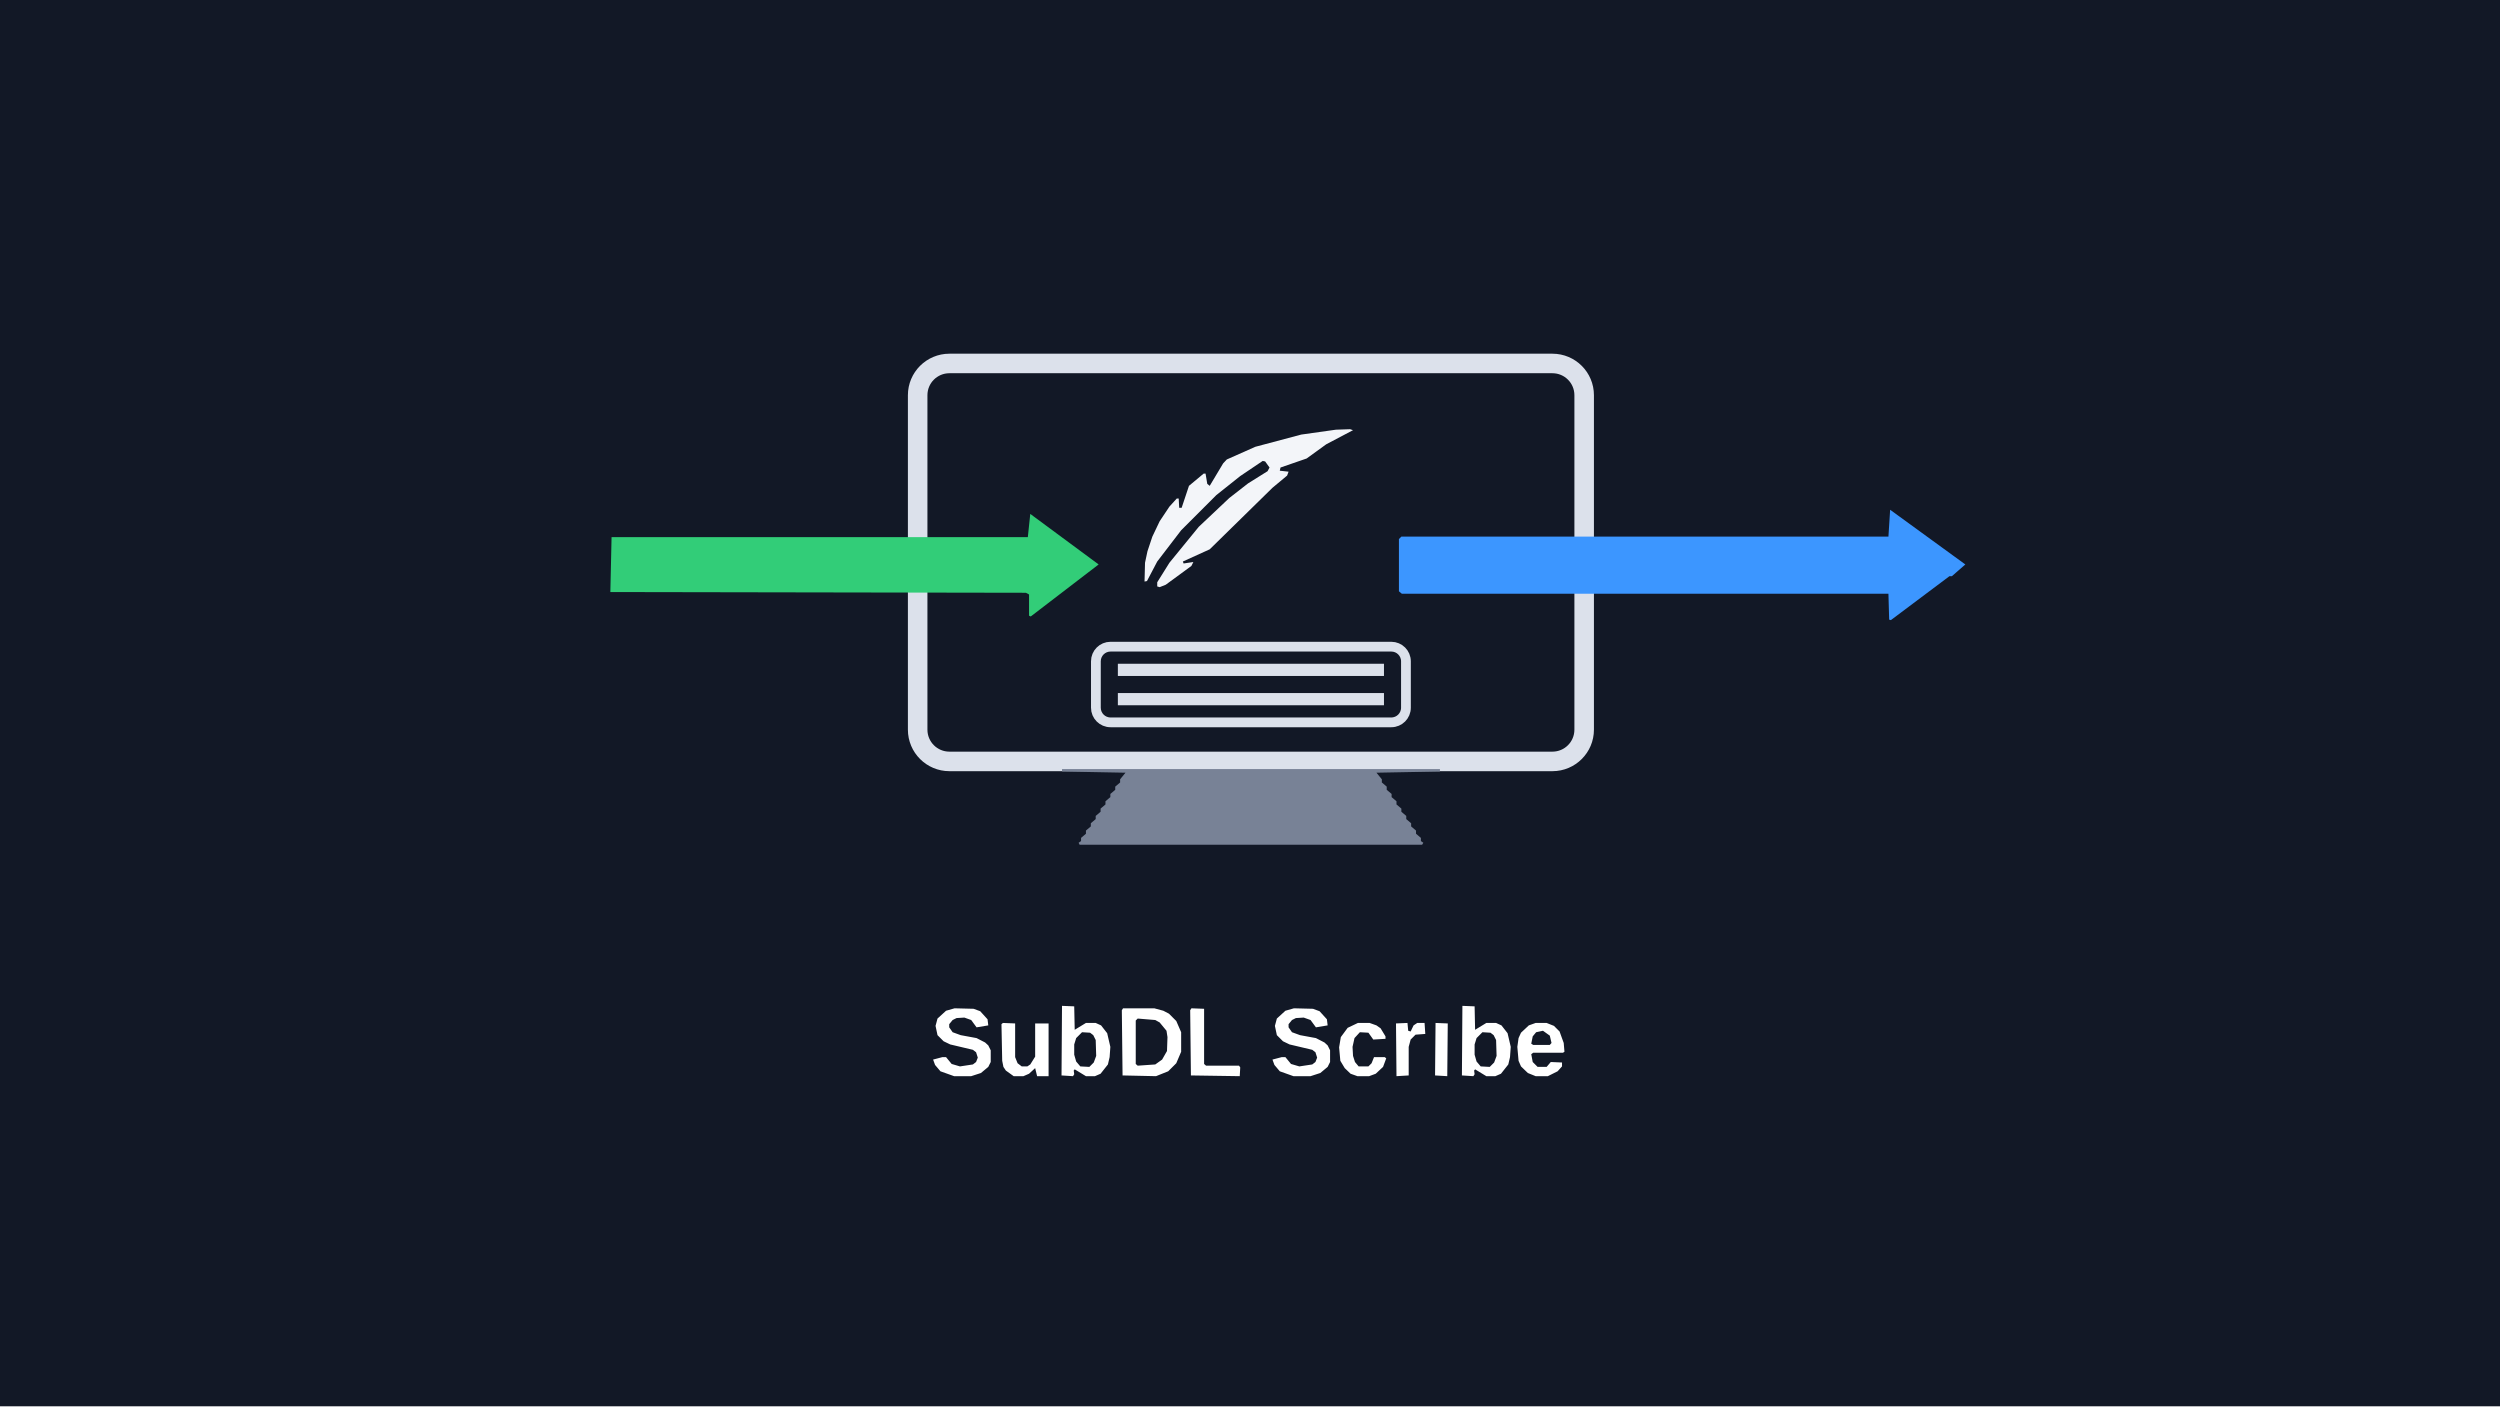
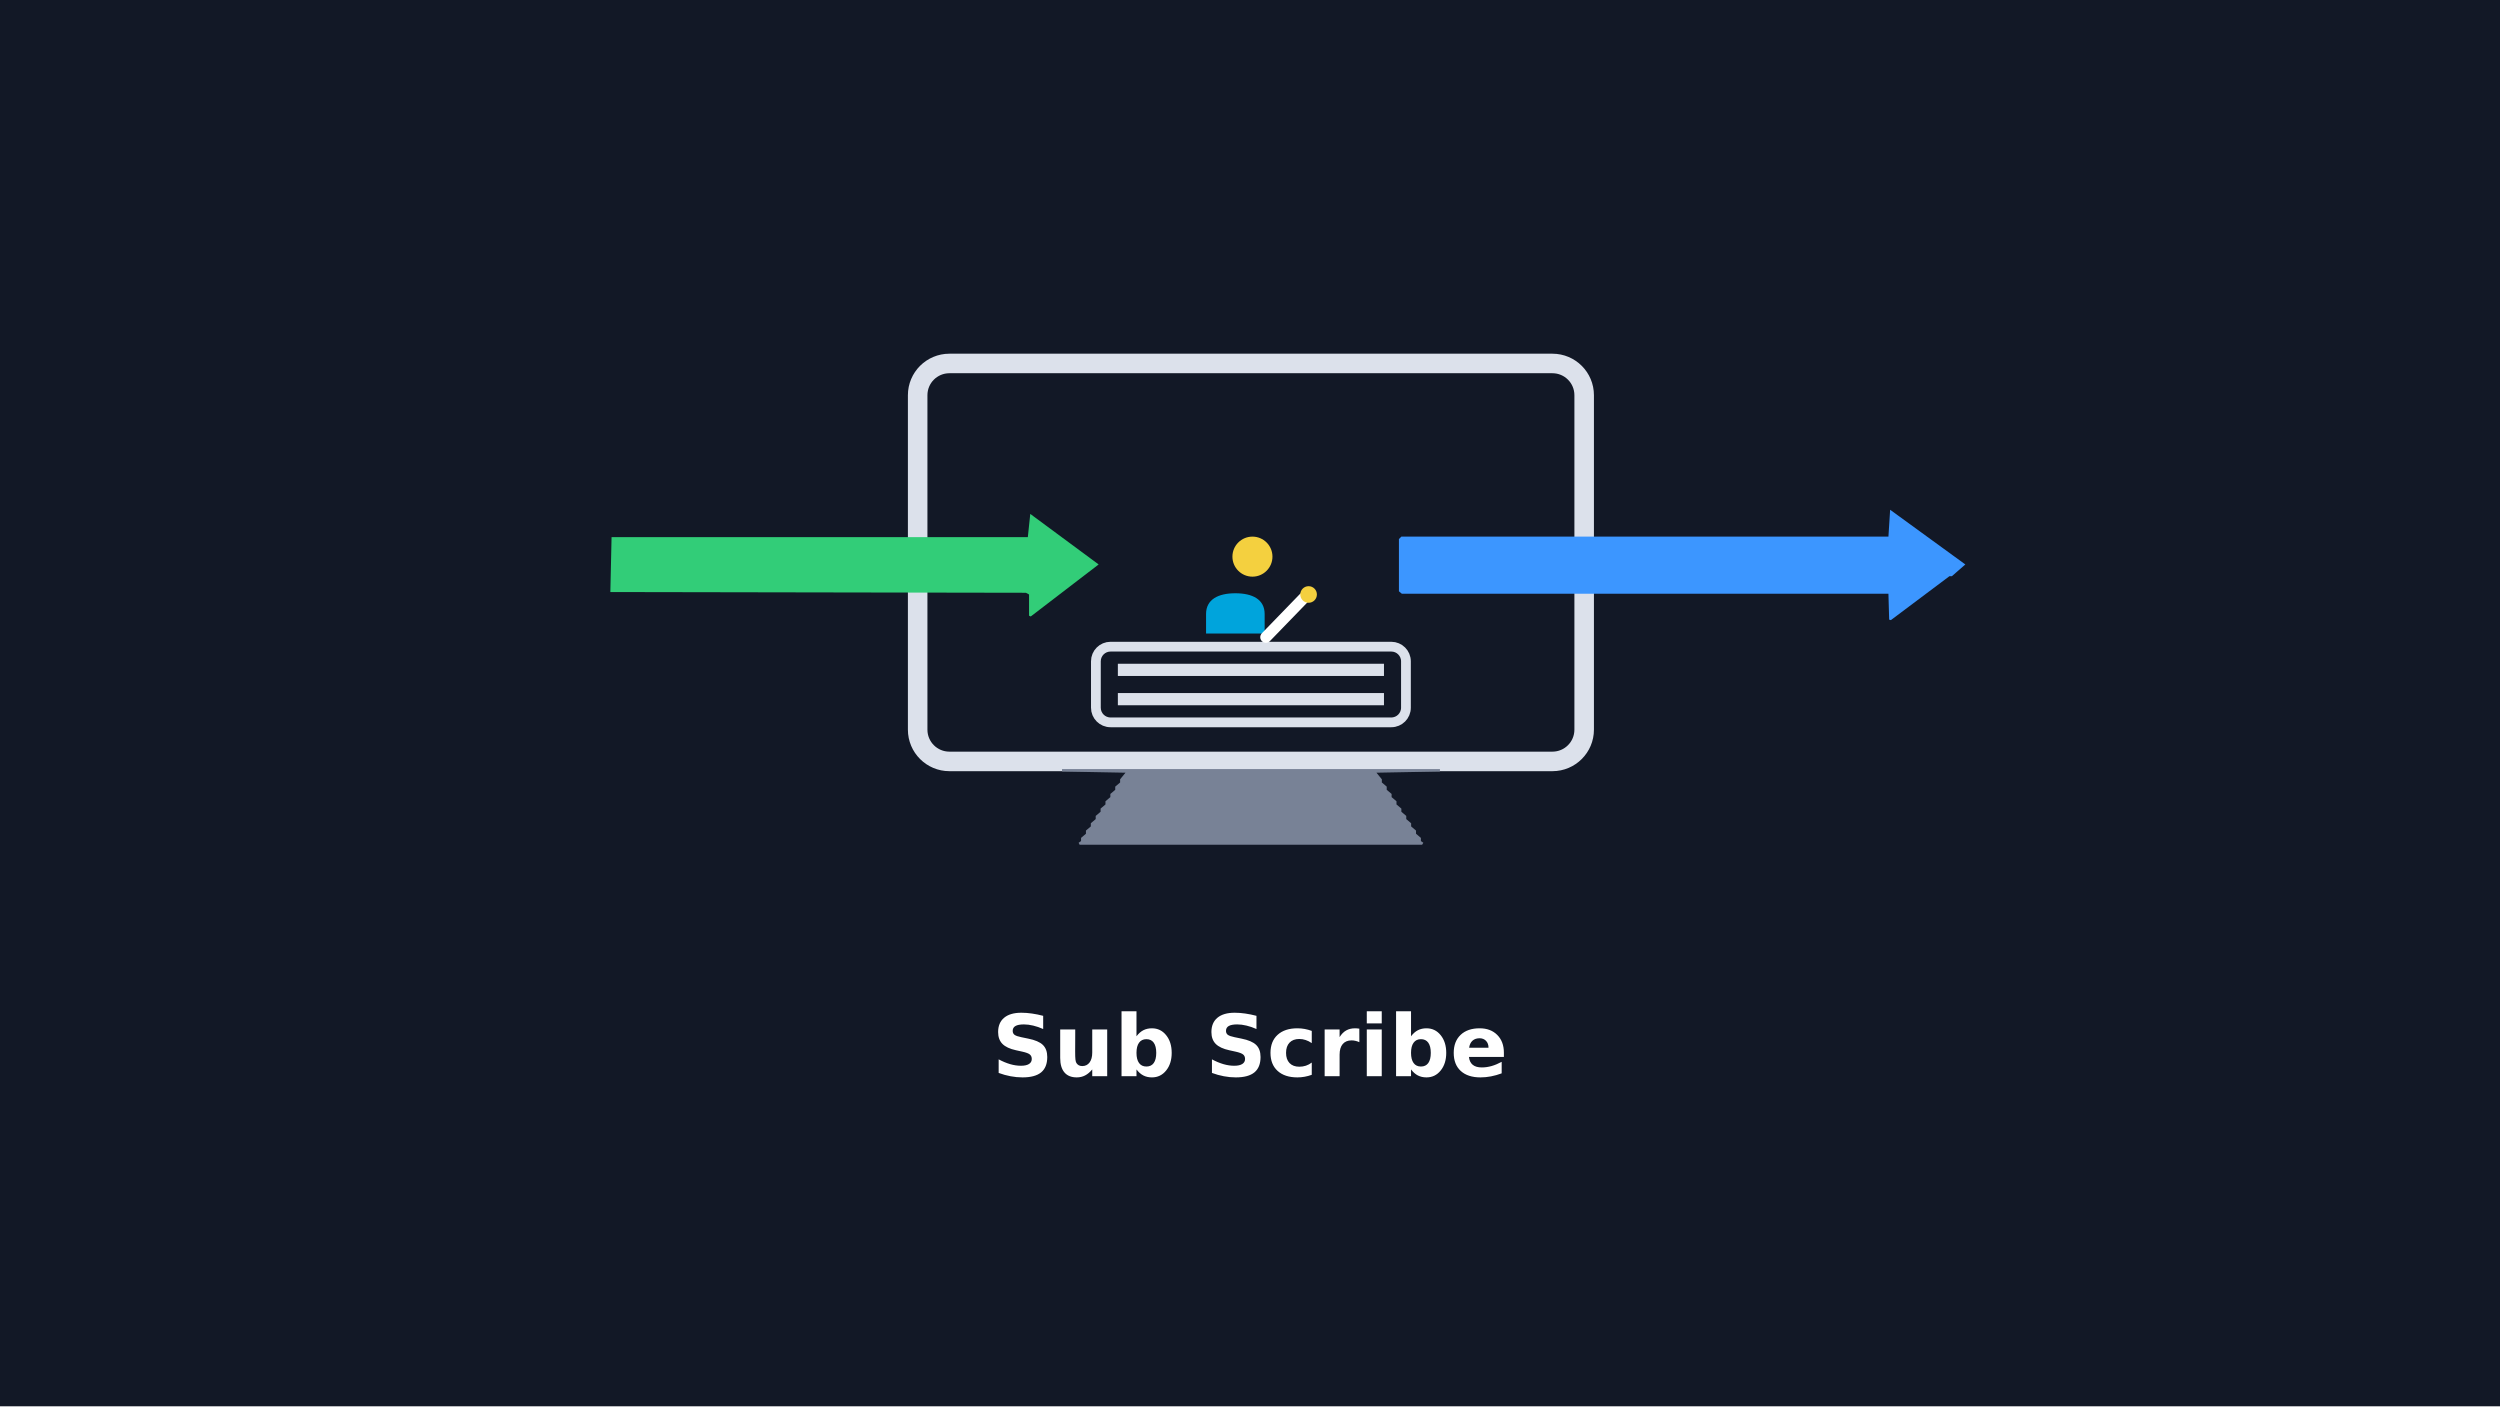
- <svg xmlns="http://www.w3.org/2000/svg" viewBox="0 0 1024 576" width="1024" height="576" role="img" aria-label="SubDL Scribe">
+ <svg xmlns="http://www.w3.org/2000/svg" viewBox="0 0 1024 576" width="1024" height="576" role="img" aria-label="Sub Scribe">
  <rect width="1024" height="576" fill="#121826" />
  <rect x="375.875" y="148.875" width="273.000" height="163.000" rx="13" fill="none" stroke="#dce1eb" stroke-width="8" />
  <path fill="#788296" d="M 435.0,315.0 L 435.0,316.0 L 461.0,316.5 L 458.8,319.2 L 458.8,320.5 L 456.8,322.2 L 456.8,323.5 L 454.8,325.2 L 454.8,326.5 L 452.8,328.2 L 452.8,329.5 L 450.8,331.2 L 450.8,332.5 L 448.8,334.2 L 448.8,335.5 L 446.8,337.2 L 446.8,338.5 L 444.8,340.2 L 444.8,341.5 L 442.8,343.2 L 442.8,344.5 L 441.8,345.2 L 442.2,346.0 L 582.5,346.0 L 583.0,345.2 L 582.0,344.5 L 582.0,343.2 L 580.0,341.5 L 580.0,340.2 L 578.0,338.5 L 578.0,337.2 L 576.0,335.5 L 576.0,334.2 L 574.0,332.5 L 574.0,331.2 L 572.0,329.5 L 572.0,328.2 L 570.0,326.5 L 570.0,325.2 L 568.0,323.5 L 568.0,322.2 L 566.0,320.5 L 566.0,319.2 L 563.8,316.5 L 589.8,316.0 L 589.8,315.0 Z" />
  <rect x="448.875" y="264.875" width="127.000" height="31.000" rx="6" fill="none" stroke="#dce1eb" stroke-width="4" />
  <rect x="457.875" y="271.875" width="109.0" height="5.0" fill="#dce1eb" />
  <rect x="457.875" y="283.875" width="109.0" height="5.0" fill="#dce1eb" />
-   <path fill="#f3f5f9" d="M 554.2,176.2 L 553.0,175.8 L 547.2,176.0 L 533.0,178.0 L 514.2,183.0 L 502.5,188.2 L 501.0,189.8 L 495.5,199.0 L 494.5,198.2 L 493.8,194.0 L 493.0,194.0 L 487.0,199.0 L 484.0,208.0 L 483.0,208.0 L 482.8,204.2 L 482.0,204.2 L 479.0,207.5 L 475.0,213.5 L 472.0,219.8 L 470.0,225.8 L 469.0,230.5 L 468.8,238.2 L 469.8,238.0 L 474.0,230.0 L 483.8,217.2 L 498.2,202.8 L 508.0,195.0 L 517.2,188.8 L 518.2,189.0 L 520.0,191.5 L 519.2,193.0 L 511.2,198.0 L 503.5,204.0 L 491.0,215.8 L 479.0,230.5 L 474.0,238.5 L 474.0,240.2 L 475.0,240.5 L 477.5,239.5 L 488.0,231.8 L 488.8,230.2 L 484.8,230.8 L 484.5,230.0 L 495.5,225.0 L 521.2,199.8 L 527.2,194.8 L 527.8,193.2 L 524.2,192.8 L 524.5,191.5 L 535.2,187.8 L 543.2,182.0 Z" />
+   <circle cx="513" cy="228" r="8.2" fill="#f4d03f" />
+   <path fill="#00a4dc" d="M 494.0,259.5 L 494.0,251.5 C 494.0,245.5 499.0,243.0 506.0,243.0 C 513.0,243.0 518.0,245.5 518.0,251.5 L 518.0,259.5 Z" />
+   <path fill="none" stroke="#ffffff" stroke-width="4.6" stroke-linecap="round" d="M 534.0,245.0 L 518.5,261.0" />
+   <circle cx="536.0" cy="243.5" r="3.4" fill="#f4d03f" />
  <path fill="#32cd78" d="M 450.0,231.2 L 422.0,210.5 L 421.0,220.0 L 250.5,220.0 L 250.0,242.5 L 420.2,242.8 L 421.5,243.5 L 421.5,252.2 L 422.2,252.5 Z" />
  <path fill="#3c96ff" d="M 805.0,231.2 L 774.2,208.8 L 773.5,219.8 L 574.0,219.8 L 573.0,220.8 L 573.0,242.2 L 574.2,243.2 L 773.5,243.2 L 773.8,253.8 L 774.5,254.0 L 798.5,236.0 L 799.5,236.0 Z" />
-   <path fill="#ffffff" fill-rule="evenodd" d="M 460.0,413.0 L 459.5,413.8 L 459.8,440.5 L 473.5,440.8 L 478.5,438.8 L 481.8,435.5 L 483.8,430.8 L 483.8,422.8 L 481.8,418.2 L 478.8,415.2 L 476.5,414.0 L 472.8,413.0 Z M 599.0,412.0 L 598.8,440.5 L 603.5,440.8 L 604.0,440.0 L 603.8,438.5 L 604.2,438.0 L 608.8,440.8 L 612.5,440.8 L 614.8,439.8 L 617.8,436.0 L 618.5,433.0 L 618.8,428.8 L 617.5,423.2 L 615.0,420.0 L 612.8,419.0 L 608.8,419.0 L 604.2,421.8 L 604.0,412.2 Z M 435.0,412.0 L 434.8,440.5 L 439.5,440.8 L 440.0,440.0 L 439.8,438.5 L 440.2,438.0 L 444.8,440.8 L 448.5,440.8 L 450.8,439.8 L 453.8,436.0 L 454.5,433.0 L 454.8,428.8 L 453.5,423.2 L 451.0,420.0 L 448.8,419.0 L 444.8,419.0 L 440.2,421.8 L 440.0,412.2 Z M 526.5,414.0 L 523.0,417.2 L 522.2,420.2 L 523.0,424.0 L 525.5,426.5 L 528.2,427.8 L 537.5,430.0 L 538.8,431.0 L 539.5,433.2 L 538.8,435.0 L 537.5,436.0 L 532.2,436.8 L 528.8,435.8 L 526.5,433.0 L 525.0,433.0 L 521.2,434.0 L 522.0,436.2 L 524.2,438.8 L 529.8,440.8 L 536.8,440.8 L 540.8,439.5 L 543.8,437.0 L 544.8,435.0 L 544.8,430.2 L 543.8,428.2 L 542.5,427.0 L 539.0,425.2 L 532.5,424.0 L 529.2,422.8 L 527.8,420.8 L 527.8,419.5 L 529.2,417.8 L 530.8,417.0 L 534.0,416.8 L 536.8,417.8 L 539.0,420.8 L 543.8,420.0 L 543.5,417.5 L 540.5,414.2 L 537.8,413.2 L 530.0,413.0 Z M 387.5,414.0 L 384.0,417.2 L 383.2,420.2 L 384.0,424.0 L 386.5,426.5 L 389.2,427.8 L 398.5,430.0 L 399.8,431.0 L 400.5,433.2 L 399.8,435.0 L 398.5,436.0 L 393.2,436.8 L 389.8,435.8 L 387.5,433.0 L 386.0,433.0 L 382.2,434.0 L 383.0,436.2 L 385.2,438.8 L 390.8,440.8 L 397.8,440.8 L 401.8,439.5 L 404.8,437.0 L 405.8,435.0 L 405.8,430.2 L 404.8,428.2 L 403.5,427.0 L 400.0,425.2 L 393.5,424.0 L 390.2,422.8 L 388.8,420.8 L 388.8,419.5 L 390.2,417.8 L 391.8,417.0 L 395.0,416.8 L 397.8,417.8 L 400.0,420.8 L 404.8,420.0 L 404.5,417.5 L 401.5,414.2 L 398.8,413.2 L 391.0,413.0 Z M 629.0,419.0 L 626.2,420.0 L 623.0,423.0 L 622.0,425.2 L 621.5,428.8 L 622.0,434.5 L 623.0,436.8 L 625.8,439.5 L 629.0,440.8 L 634.0,440.8 L 638.0,438.8 L 639.8,436.8 L 639.8,435.2 L 635.2,435.0 L 633.5,437.0 L 629.8,437.0 L 627.8,435.0 L 627.2,431.8 L 628.0,431.2 L 640.2,431.2 L 640.8,430.8 L 640.5,427.2 L 638.8,422.5 L 636.5,420.2 L 633.5,419.0 Z M 410.8,419.0 L 410.2,419.5 L 410.5,434.5 L 411.0,437.0 L 412.0,438.5 L 415.2,440.8 L 419.2,440.8 L 421.5,439.8 L 424.0,437.5 L 424.8,440.8 L 429.5,440.8 L 429.5,419.2 L 424.0,419.2 L 424.0,432.8 L 422.0,436.0 L 420.8,436.8 L 418.5,436.8 L 416.8,435.5 L 415.8,433.0 L 415.8,419.2 Z M 488.0,413.0 L 487.5,413.8 L 487.8,440.5 L 507.8,440.8 L 508.0,437.2 L 507.5,436.5 L 494.0,436.5 L 493.2,435.8 L 493.2,413.2 Z M 556.2,419.0 L 552.0,421.0 L 549.2,424.8 L 548.5,429.0 L 549.0,434.5 L 550.8,437.5 L 553.2,439.8 L 556.0,440.8 L 560.8,440.8 L 563.5,439.8 L 566.5,437.0 L 567.8,433.5 L 567.2,433.0 L 562.8,433.0 L 561.8,435.5 L 560.5,436.8 L 556.5,436.8 L 555.0,435.0 L 554.2,432.5 L 554.0,428.8 L 554.8,425.2 L 557.0,422.8 L 560.5,423.0 L 562.5,425.8 L 567.5,425.5 L 567.5,424.5 L 565.5,421.2 L 563.8,420.0 L 561.0,419.0 Z M 583.5,419.0 L 580.5,419.0 L 579.0,420.0 L 577.8,422.5 L 576.8,422.2 L 576.5,419.0 L 571.8,419.2 L 572.0,440.8 L 577.0,440.5 L 577.0,428.8 L 577.8,425.8 L 579.8,423.8 L 583.8,423.5 Z M 588.0,419.0 L 587.8,440.5 L 592.8,440.8 L 593.0,419.2 Z M 627.8,424.5 L 629.2,422.8 L 632.0,422.2 L 634.8,424.2 L 635.5,427.2 L 634.8,428.0 L 628.0,428.0 L 627.2,427.5 Z M 466.0,417.2 L 473.2,417.8 L 475.0,418.8 L 477.8,422.2 L 478.2,424.8 L 478.0,430.5 L 476.0,434.0 L 473.2,436.0 L 466.0,436.5 L 465.2,435.8 L 465.2,418.0 Z M 607.2,422.8 L 610.5,423.0 L 611.8,424.0 L 612.8,426.0 L 613.0,432.5 L 612.0,435.2 L 610.2,437.0 L 606.5,436.8 L 604.8,434.8 L 604.0,432.0 L 604.0,427.8 L 604.8,425.2 Z M 443.2,422.8 L 446.5,423.0 L 447.8,424.0 L 448.8,426.0 L 449.0,432.5 L 448.0,435.2 L 446.2,437.0 L 442.5,436.8 L 440.8,434.8 L 440.0,432.0 L 440.0,427.8 L 440.8,425.2 Z" />
+   <text x="512" y="440.8" text-anchor="middle" font-family="DejaVu Sans, Helvetica, Arial, sans-serif" font-size="35" font-weight="600" fill="#ffffff">Sub Scribe</text>
</svg>
